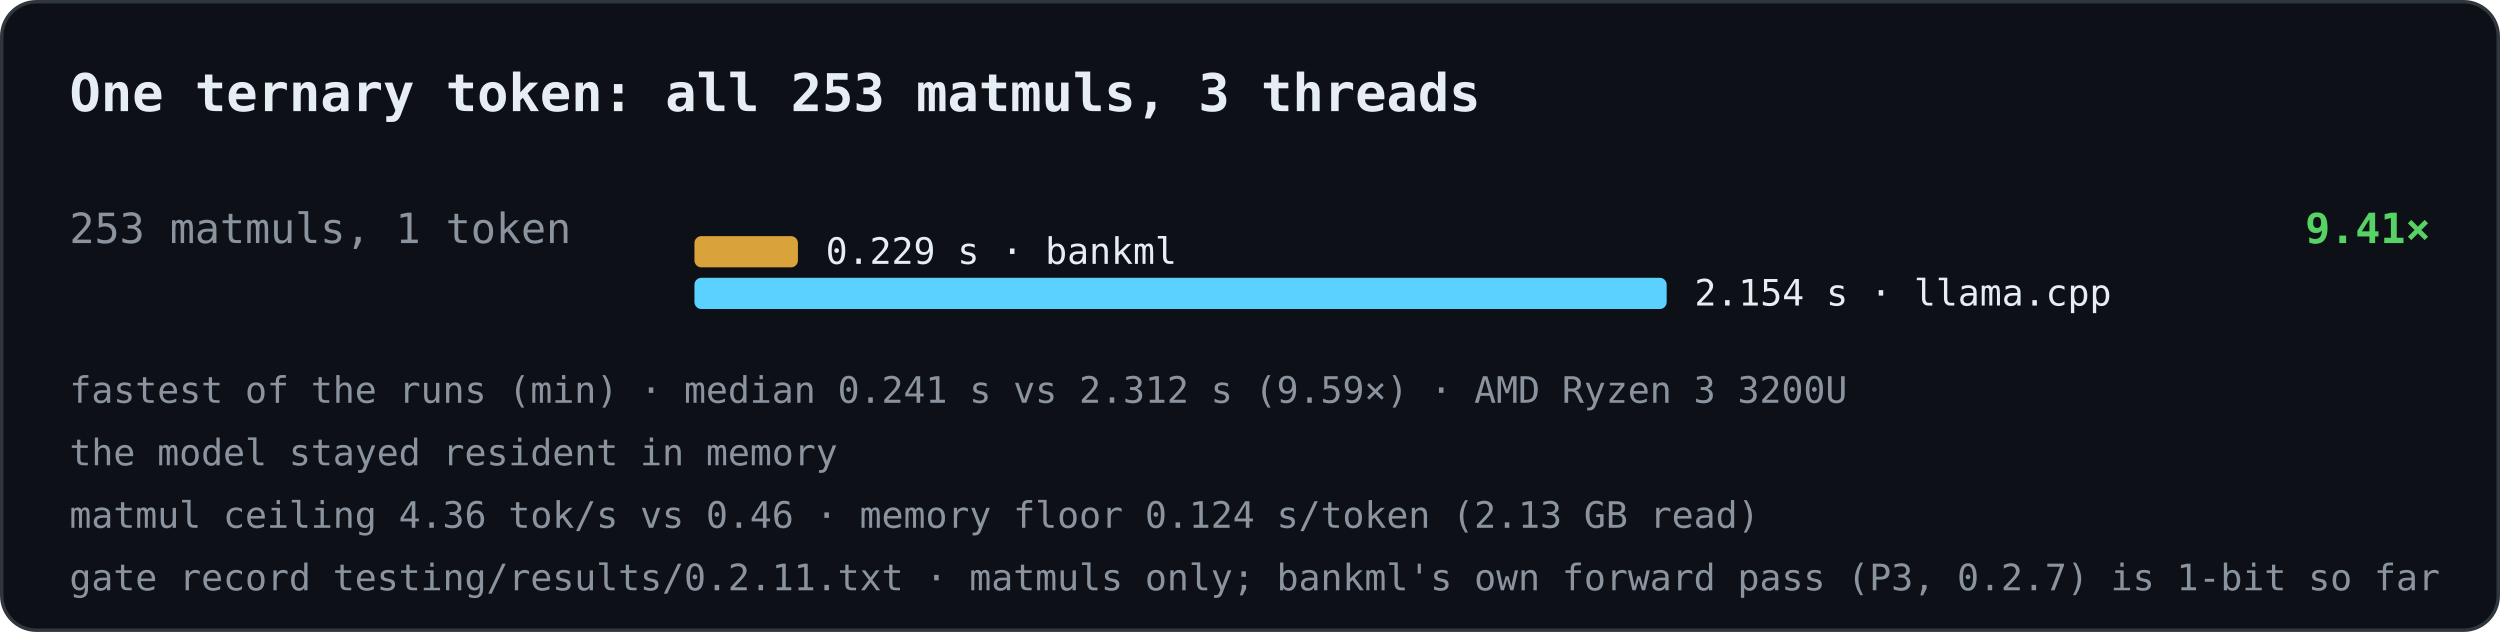
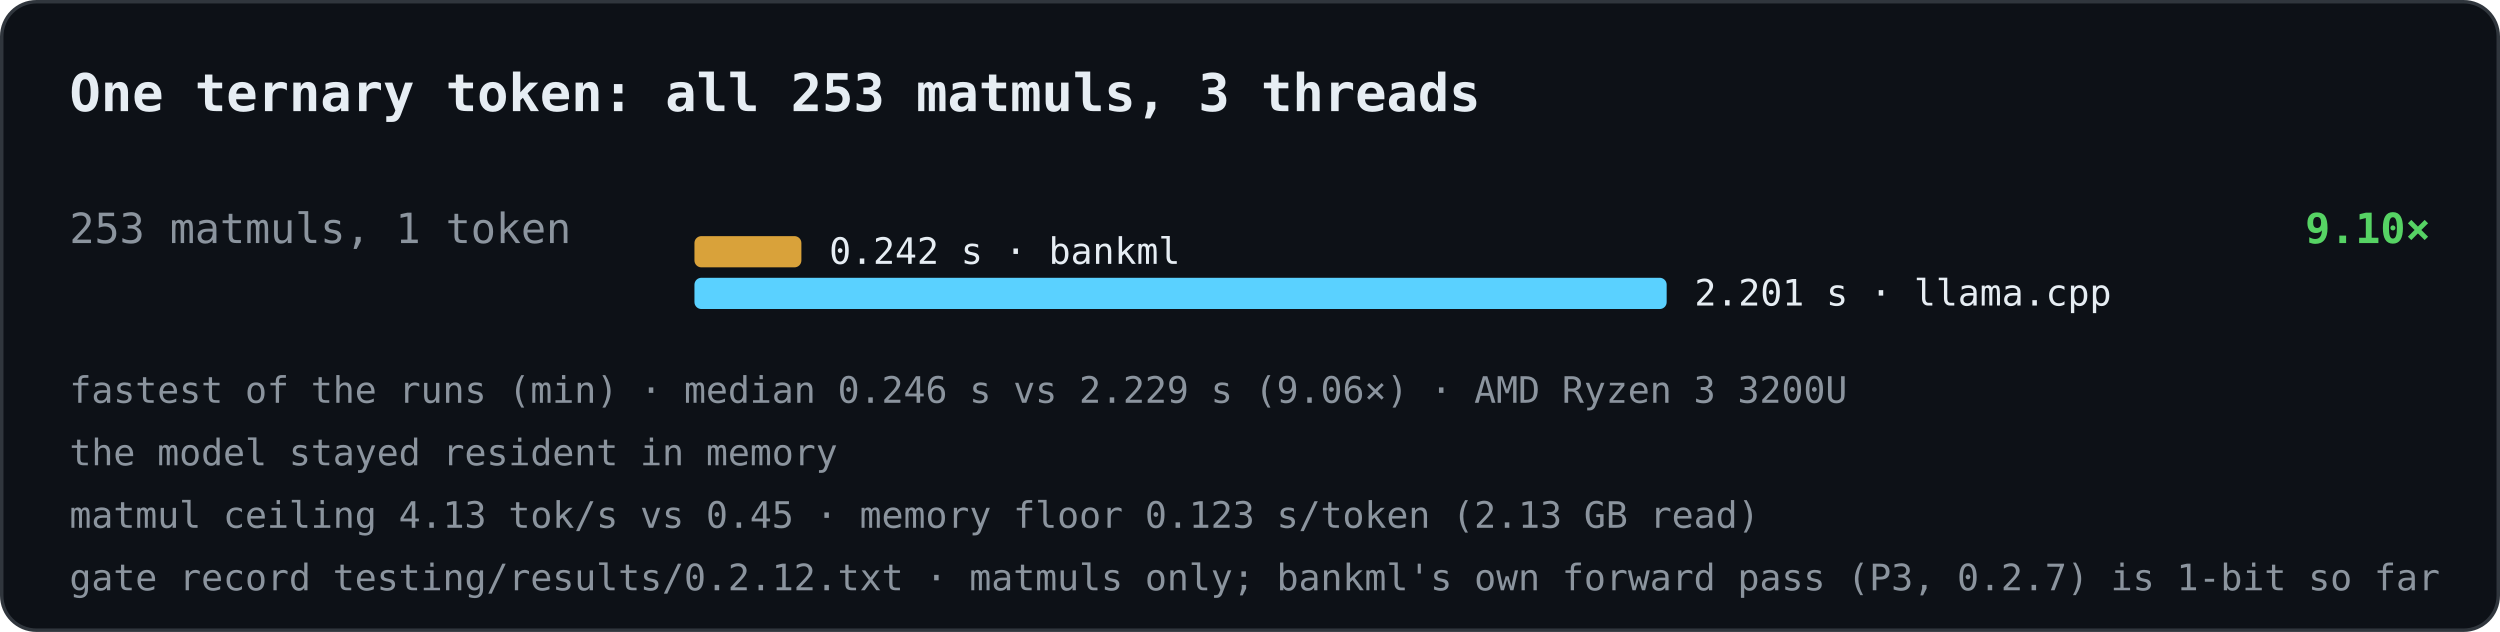
<svg xmlns="http://www.w3.org/2000/svg" width="720" height="182" viewBox="0 0 720 182" role="img" aria-label="One ternary token: all 253 matmuls, 3 threads">
  <rect x="0.5" y="0.5" width="719" height="181" rx="10" fill="#0d1117" stroke="#30363d" />
  <text x="20" y="32" font-family="ui-monospace,SFMono-Regular,Menlo,Consolas,monospace" font-size="15" font-weight="700" text-anchor="start" fill="#e6edf3">One ternary token: all 253 matmuls, 3 threads</text>
  <text x="20" y="70" font-family="ui-monospace,SFMono-Regular,Menlo,Consolas,monospace" font-size="12" font-weight="400" text-anchor="start" fill="#8b949e">253 matmuls, 1 token</text>
-   <rect x="200" y="68" width="29.8" height="9" rx="2" fill="#D9A23A" />
-   <text x="237.8" y="76" font-family="ui-monospace,SFMono-Regular,Menlo,Consolas,monospace" font-size="10.5" font-weight="400" text-anchor="start" fill="#e6edf3">0.229 s · bankml</text>
+   <rect x="200" y="68" width="30.8" height="9" rx="2" fill="#D9A23A" />
+   <text x="238.8" y="76" font-family="ui-monospace,SFMono-Regular,Menlo,Consolas,monospace" font-size="10.5" font-weight="400" text-anchor="start" fill="#e6edf3">0.242 s · bankml</text>
  <rect x="200" y="80" width="280.0" height="9" rx="2" fill="#5AD1FF" />
-   <text x="488.0" y="88" font-family="ui-monospace,SFMono-Regular,Menlo,Consolas,monospace" font-size="10.5" font-weight="400" text-anchor="start" fill="#e6edf3">2.154 s · llama.cpp</text>
-   <text x="700" y="70" font-family="ui-monospace,SFMono-Regular,Menlo,Consolas,monospace" font-size="12" font-weight="700" text-anchor="end" fill="#56D364">9.41×</text>
-   <text x="20" y="116" font-family="ui-monospace,SFMono-Regular,Menlo,Consolas,monospace" font-size="10.5" font-weight="400" text-anchor="start" fill="#8b949e">fastest of the runs (min) · median 0.241 s vs 2.312 s (9.59×) · AMD Ryzen 3 3200U</text>
+   <text x="488.0" y="88" font-family="ui-monospace,SFMono-Regular,Menlo,Consolas,monospace" font-size="10.5" font-weight="400" text-anchor="start" fill="#e6edf3">2.201 s · llama.cpp</text>
+   <text x="700" y="70" font-family="ui-monospace,SFMono-Regular,Menlo,Consolas,monospace" font-size="12" font-weight="700" text-anchor="end" fill="#56D364">9.10×</text>
+   <text x="20" y="116" font-family="ui-monospace,SFMono-Regular,Menlo,Consolas,monospace" font-size="10.5" font-weight="400" text-anchor="start" fill="#8b949e">fastest of the runs (min) · median 0.246 s vs 2.229 s (9.06×) · AMD Ryzen 3 3200U</text>
  <text x="20" y="134" font-family="ui-monospace,SFMono-Regular,Menlo,Consolas,monospace" font-size="10.5" font-weight="400" text-anchor="start" fill="#8b949e">the model stayed resident in memory</text>
-   <text x="20" y="152" font-family="ui-monospace,SFMono-Regular,Menlo,Consolas,monospace" font-size="10.5" font-weight="400" text-anchor="start" fill="#8b949e">matmul ceiling 4.36 tok/s vs 0.46 · memory floor 0.124 s/token (2.13 GB read)</text>
-   <text x="20" y="170" font-family="ui-monospace,SFMono-Regular,Menlo,Consolas,monospace" font-size="10.5" font-weight="400" text-anchor="start" fill="#8b949e">gate record testing/results/0.2.11.txt · matmuls only; bankml's own forward pass (P3, 0.2.7) is 1-bit so far</text>
+   <text x="20" y="152" font-family="ui-monospace,SFMono-Regular,Menlo,Consolas,monospace" font-size="10.5" font-weight="400" text-anchor="start" fill="#8b949e">matmul ceiling 4.13 tok/s vs 0.45 · memory floor 0.123 s/token (2.13 GB read)</text>
+   <text x="20" y="170" font-family="ui-monospace,SFMono-Regular,Menlo,Consolas,monospace" font-size="10.5" font-weight="400" text-anchor="start" fill="#8b949e">gate record testing/results/0.2.12.txt · matmuls only; bankml's own forward pass (P3, 0.2.7) is 1-bit so far</text>
</svg>
